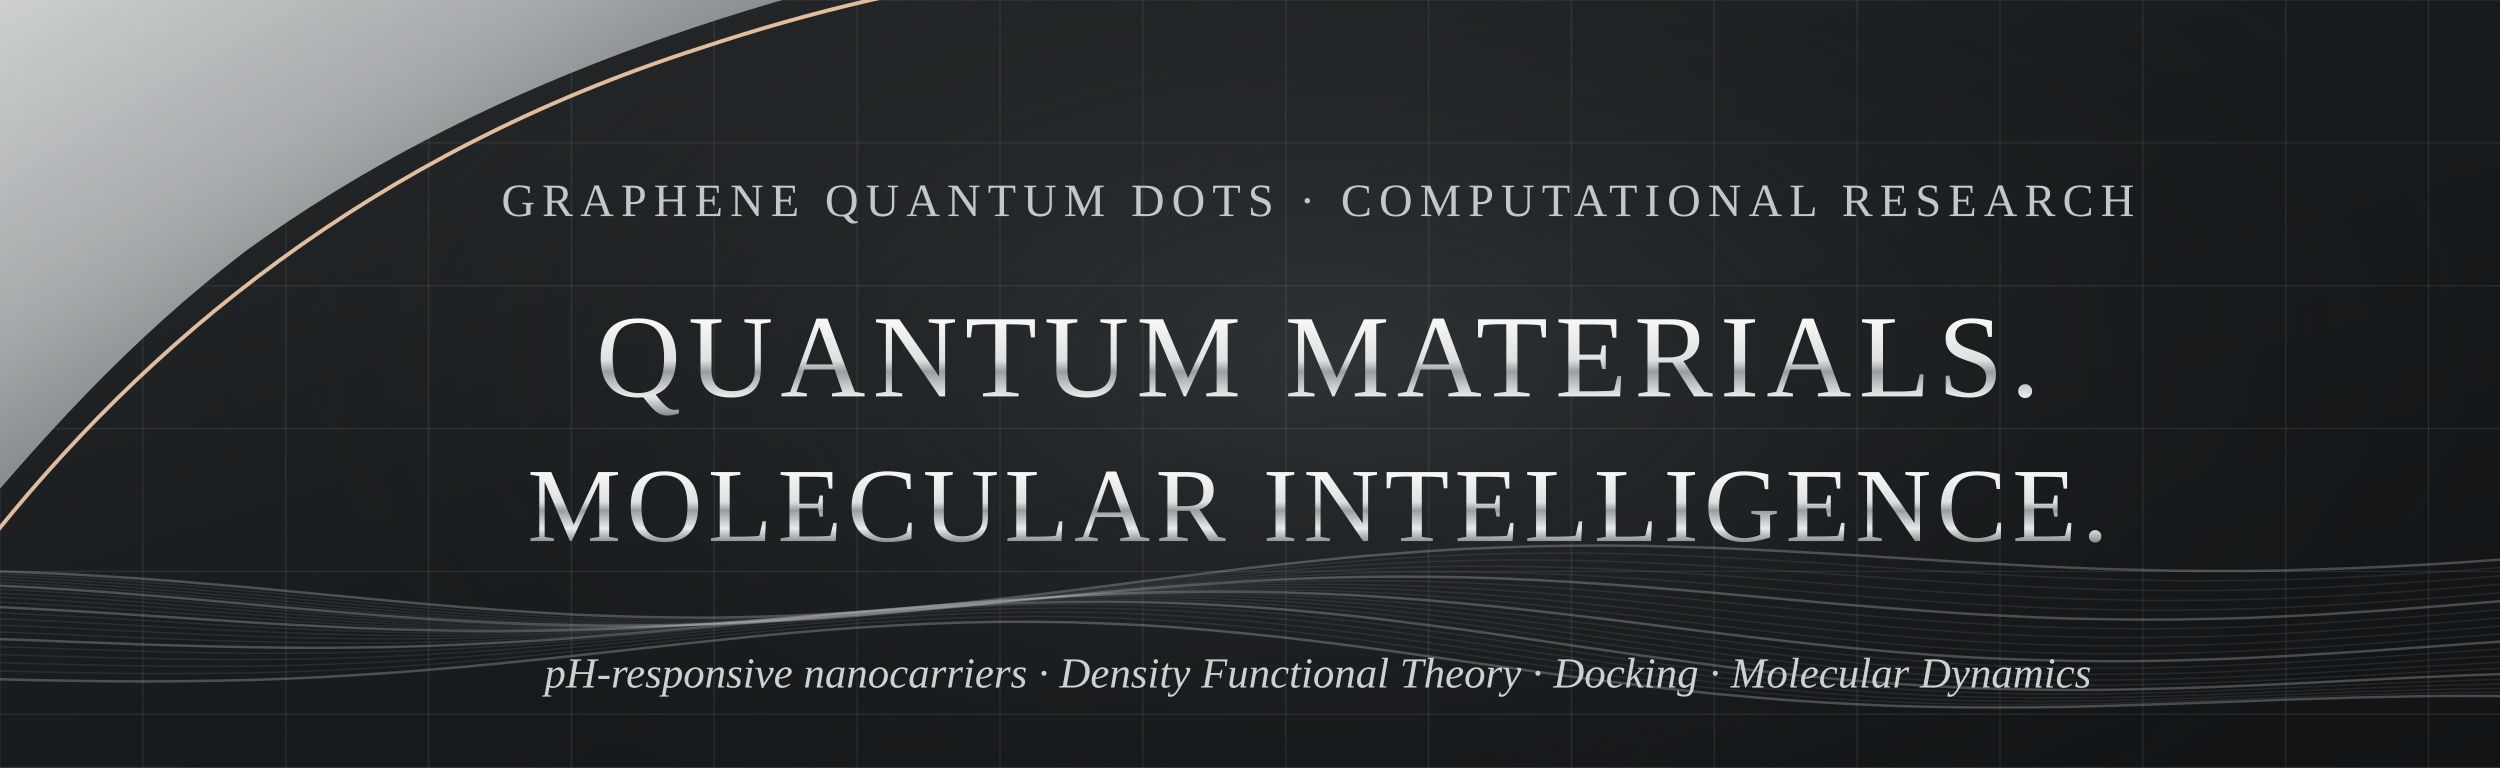
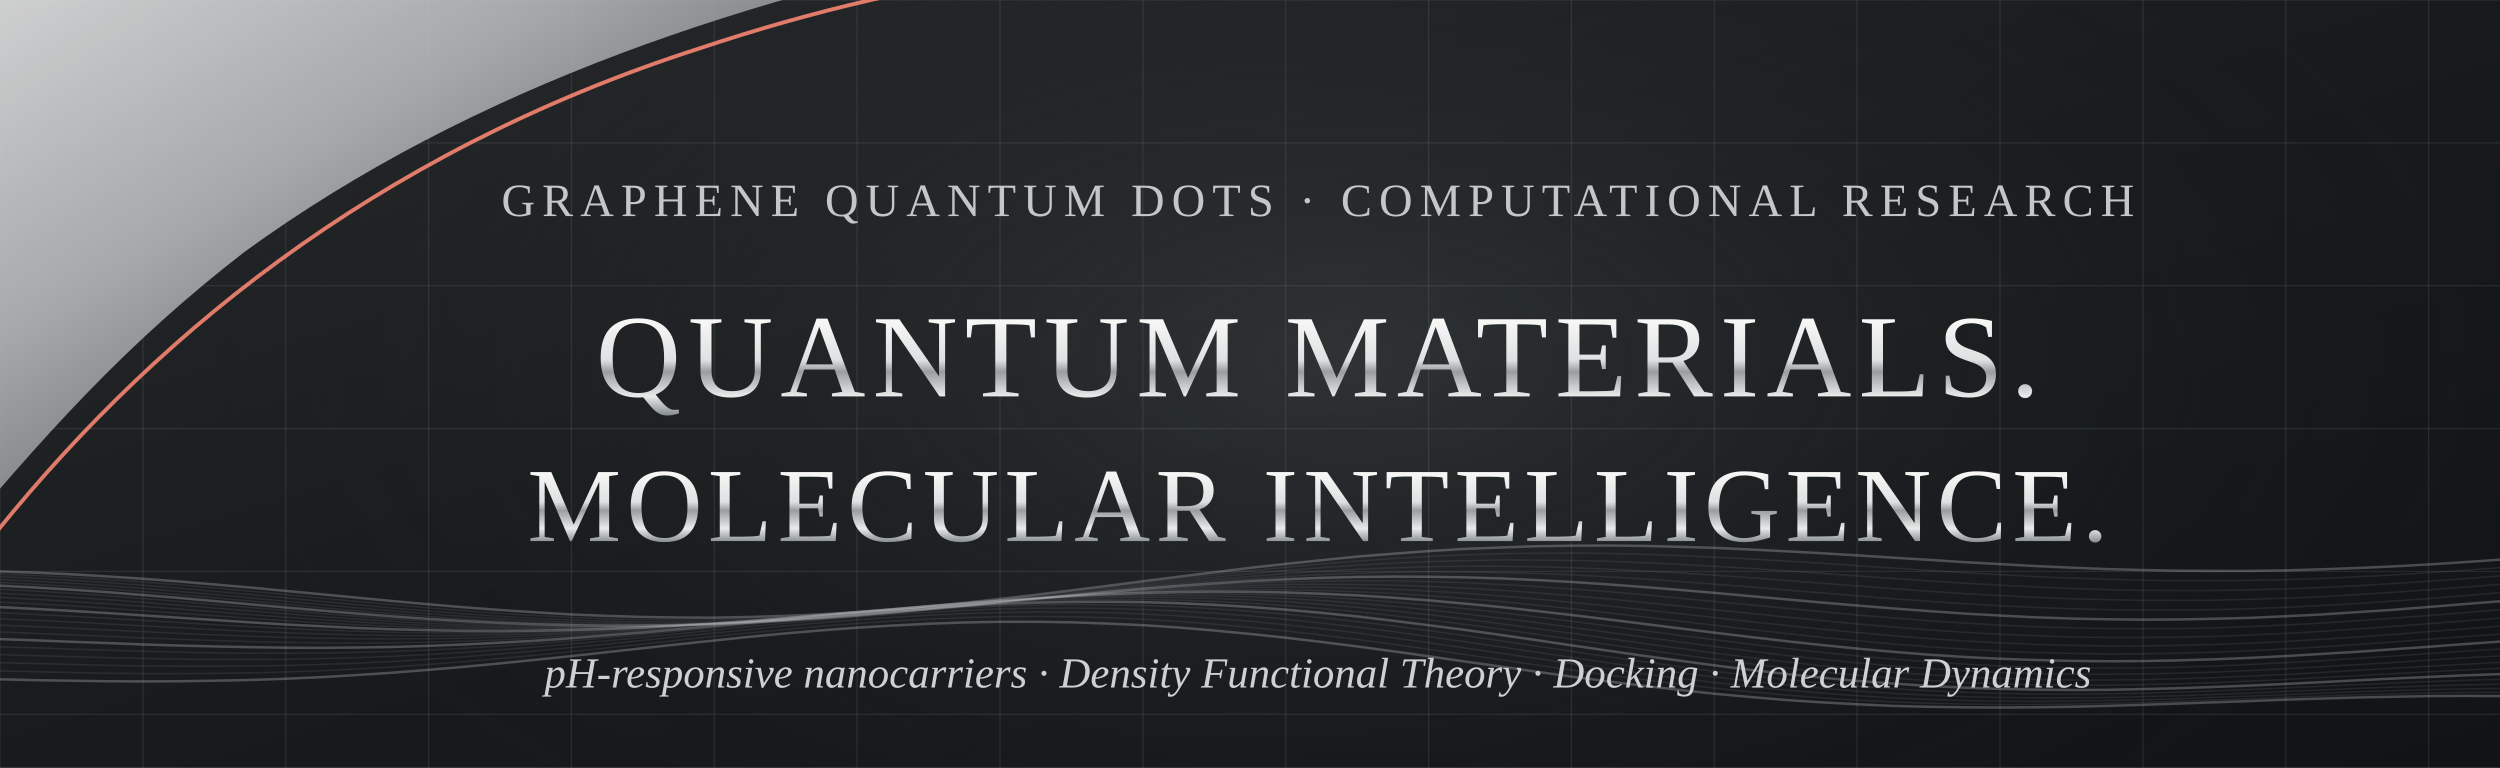
<svg xmlns="http://www.w3.org/2000/svg" width="1400" height="430" viewBox="0 0 1400 430" role="img" aria-labelledby="title desc">
  <defs>
    <linearGradient id="bg" x1="0" y1="0" x2="1" y2="1">
      <stop stop-color="#27292B" />
      <stop offset=".5" stop-color="#181B1D" />
      <stop offset="1" stop-color="#111315" />
    </linearGradient>
    <linearGradient id="silver" x1="0" y1="0" x2="0" y2="1">
      <stop stop-color="#F8F8F7" />
      <stop offset=".43" stop-color="#DFE0E1" />
      <stop offset=".55" stop-color="#999D9F" />
      <stop offset=".8" stop-color="#E9EAEA" />
      <stop offset="1" stop-color="#858B8D" />
    </linearGradient>
    <linearGradient id="corner" x1="0" y1="0" x2="1" y2=".9">
      <stop stop-color="#F3F4F3" />
      <stop offset=".36" stop-color="#B8BBBD" />
      <stop offset=".7" stop-color="#5A5E61" />
      <stop offset="1" stop-color="#A5A9AA" />
    </linearGradient>
    <linearGradient id="gold" x1="0" y1="0" x2="1" y2="0">
      <stop stop-color="#54472E" stop-opacity="0" />
-       <stop offset=".45" stop-color="#FFD6B0" />
-       <stop offset=".52" stop-color="#FFE2C8" />
+       <stop offset=".45" stop-color="#FF8975" />
+       <stop offset=".52" stop-color="#FFBCAD" />
      <stop offset="1" stop-color="#54472E" stop-opacity="0" />
    </linearGradient>
    <radialGradient id="glow">
      <stop stop-color="#55595B" stop-opacity=".38" />
      <stop offset="1" stop-color="#181B1D" stop-opacity="0" />
    </radialGradient>
    <clipPath id="frame">
      <rect width="1400" height="430" />
    </clipPath>
  </defs>
  <g clip-path="url(#frame)">
    <rect width="1400" height="430" fill="url(#bg)" />
    <ellipse cx="755" cy="200" rx="650" ry="340" fill="url(#glow)" />
    <g stroke="#969B9E" stroke-width=".7" stroke-opacity=".15">
      <path d="M0 0V430" />
      <path d="M80 0V430" />
      <path d="M160 0V430" />
      <path d="M240 0V430" />
      <path d="M320 0V430" />
      <path d="M400 0V430" />
      <path d="M480 0V430" />
      <path d="M560 0V430" />
      <path d="M640 0V430" />
      <path d="M720 0V430" />
      <path d="M800 0V430" />
      <path d="M880 0V430" />
      <path d="M960 0V430" />
      <path d="M1040 0V430" />
      <path d="M1120 0V430" />
      <path d="M1200 0V430" />
      <path d="M1280 0V430" />
      <path d="M1360 0V430" />
      <path d="M1440 0V430" />
      <path d="M0 0H1400" />
      <path d="M0 80H1400" />
      <path d="M0 160H1400" />
      <path d="M0 240H1400" />
      <path d="M0 320H1400" />
      <path d="M0 400H1400" />
    </g>
    <path d="M-50 -35H585C420 -3 265 48 137 141C71 192 25 243 -35 315Z" fill="url(#corner)" opacity=".88" />
-     <path d="M-10 308C81 192 208 86 392 27C455 6 518 -9 590 -18" stroke="#FFD6B0" stroke-width="2.2" stroke-opacity=".86" fill="none" />
+     <path d="M-10 308C81 192 208 86 392 27C455 6 518 -9 590 -18" stroke="#FF8975" stroke-width="2.2" stroke-opacity=".86" fill="none" />
    <g>
      <path d="M0.0 320.0 L20.0 320.7 L40.0 321.6 L60.0 322.8 L80.0 324.1 L100.0 325.6 L120.0 327.3 L140.0 329.0 L160.0 330.9 L180.0 332.8 L200.0 334.7 L220.0 336.6 L240.0 338.4 L260.0 340.1 L280.0 341.6 L300.0 342.9 L320.0 344.1 L340.0 344.9 L360.0 345.5 L380.0 345.8 L400.0 345.9 L420.0 345.5 L440.0 344.9 L460.0 344.0 L480.0 342.8 L500.0 341.3 L520.0 339.5 L540.0 337.6 L560.0 335.4 L580.0 333.1 L600.0 330.6 L620.0 328.1 L640.0 325.5 L660.0 323.0 L680.0 320.5 L700.0 318.0 L720.0 315.8 L740.0 313.7 L760.0 311.7 L780.0 310.1 L800.0 308.6 L820.0 307.4 L840.0 306.6 L860.0 305.9 L880.0 305.6 L900.0 305.5 L920.0 305.7 L940.0 306.2 L960.0 306.8 L980.0 307.7 L1000.0 308.7 L1020.0 309.8 L1040.0 311.0 L1060.0 312.3 L1080.0 313.5 L1100.0 314.8 L1120.0 315.9 L1140.0 317.0 L1160.0 317.9 L1180.0 318.7 L1200.0 319.2 L1220.0 319.6 L1240.0 319.7 L1260.0 319.7 L1280.0 319.4 L1300.0 318.8 L1320.0 318.1 L1340.0 317.2 L1360.0 316.1 L1380.0 314.8 L1400.0 313.4" fill="none" stroke="#C9CBCE" stroke-width="1.4" stroke-opacity=".3" />
      <path d="M0.0 321.5 L20.0 322.3 L40.0 323.3 L60.0 324.5 L80.0 325.9 L100.0 327.5 L120.0 329.2 L140.0 331.0 L160.0 332.9 L180.0 334.9 L200.0 336.8 L220.0 338.6 L240.0 340.4 L260.0 342.0 L280.0 343.5 L300.0 344.7 L320.0 345.8 L340.0 346.6 L360.0 347.0 L380.0 347.2 L400.0 347.1 L420.0 346.7 L440.0 346.0 L460.0 345.0 L480.0 343.7 L500.0 342.2 L520.0 340.4 L540.0 338.4 L560.0 336.2 L580.0 333.9 L600.0 331.6 L620.0 329.1 L640.0 326.7 L660.0 324.3 L680.0 322.0 L700.0 319.7 L720.0 317.7 L740.0 315.8 L760.0 314.2 L780.0 312.8 L800.0 311.6 L820.0 310.7 L840.0 310.1 L860.0 309.8 L880.0 309.7 L900.0 309.9 L920.0 310.4 L940.0 311.1 L960.0 312.0 L980.0 313.0 L1000.0 314.2 L1020.0 315.4 L1040.0 316.8 L1060.0 318.1 L1080.0 319.4 L1100.0 320.7 L1120.0 321.8 L1140.0 322.9 L1160.0 323.7 L1180.0 324.4 L1200.0 324.9 L1220.0 325.2 L1240.0 325.2 L1260.0 325.0 L1280.0 324.6 L1300.0 323.9 L1320.0 323.0 L1340.0 322.0 L1360.0 320.7 L1380.0 319.4 L1400.0 317.9" fill="none" stroke="#A9ADB1" stroke-width="0.85" stroke-opacity=".12" />
      <path d="M0.0 322.9 L20.0 323.8 L40.0 324.9 L60.0 326.2 L80.0 327.7 L100.0 329.3 L120.0 331.1 L140.0 332.9 L160.0 334.8 L180.0 336.8 L200.0 338.6 L220.0 340.5 L240.0 342.2 L260.0 343.7 L280.0 345.1 L300.0 346.3 L320.0 347.2 L340.0 347.9 L360.0 348.2 L380.0 348.3 L400.0 348.1 L420.0 347.6 L440.0 346.8 L460.0 345.7 L480.0 344.4 L500.0 342.8 L520.0 340.9 L540.0 339.0 L560.0 336.8 L580.0 334.6 L600.0 332.3 L620.0 330.0 L640.0 327.7 L660.0 325.4 L680.0 323.3 L700.0 321.3 L720.0 319.5 L740.0 317.9 L760.0 316.5 L780.0 315.4 L800.0 314.5 L820.0 314.0 L840.0 313.6 L860.0 313.6 L880.0 313.9 L900.0 314.3 L920.0 315.1 L940.0 316.0 L960.0 317.1 L980.0 318.3 L1000.0 319.6 L1020.0 321.0 L1040.0 322.5 L1060.0 323.9 L1080.0 325.3 L1100.0 326.6 L1120.0 327.7 L1140.0 328.7 L1160.0 329.5 L1180.0 330.2 L1200.0 330.6 L1220.0 330.7 L1240.0 330.7 L1260.0 330.3 L1280.0 329.8 L1300.0 329.0 L1320.0 328.0 L1340.0 326.8 L1360.0 325.5 L1380.0 324.1 L1400.0 322.5" fill="none" stroke="#A9ADB1" stroke-width="0.85" stroke-opacity=".12" />
      <path d="M0.0 324.5 L20.0 325.5 L40.0 326.6 L60.0 328.0 L80.0 329.5 L100.0 331.2 L120.0 332.9 L140.0 334.8 L160.0 336.7 L180.0 338.6 L200.0 340.4 L220.0 342.1 L240.0 343.8 L260.0 345.2 L280.0 346.5 L300.0 347.6 L320.0 348.4 L340.0 348.9 L360.0 349.2 L380.0 349.1 L400.0 348.8 L420.0 348.2 L440.0 347.3 L460.0 346.1 L480.0 344.7 L500.0 343.1 L520.0 341.2 L540.0 339.3 L560.0 337.2 L580.0 335.0 L600.0 332.8 L620.0 330.6 L640.0 328.5 L660.0 326.5 L680.0 324.5 L700.0 322.8 L720.0 321.2 L740.0 319.9 L760.0 318.8 L780.0 318.0 L800.0 317.4 L820.0 317.1 L840.0 317.1 L860.0 317.4 L880.0 317.9 L900.0 318.7 L920.0 319.7 L940.0 320.8 L960.0 322.1 L980.0 323.5 L1000.0 325.0 L1020.0 326.6 L1040.0 328.1 L1060.0 329.6 L1080.0 331.1 L1100.0 332.4 L1120.0 333.5 L1140.0 334.5 L1160.0 335.3 L1180.0 335.8 L1200.0 336.2 L1220.0 336.2 L1240.0 336.1 L1260.0 335.6 L1280.0 335.0 L1300.0 334.1 L1320.0 333.0 L1340.0 331.7 L1360.0 330.3 L1380.0 328.8 L1400.0 327.2" fill="none" stroke="#A9ADB1" stroke-width="0.85" stroke-opacity=".12" />
      <path d="M0.0 326.2 L20.0 327.2 L40.0 328.4 L60.0 329.8 L80.0 331.3 L100.0 333.0 L120.0 334.7 L140.0 336.6 L160.0 338.4 L180.0 340.3 L200.0 342.0 L220.0 343.7 L240.0 345.2 L260.0 346.6 L280.0 347.7 L300.0 348.7 L320.0 349.3 L340.0 349.7 L360.0 349.9 L380.0 349.7 L400.0 349.2 L420.0 348.5 L440.0 347.5 L460.0 346.3 L480.0 344.8 L500.0 343.1 L520.0 341.3 L540.0 339.4 L560.0 337.3 L580.0 335.3 L600.0 333.2 L620.0 331.1 L640.0 329.2 L660.0 327.3 L680.0 325.6 L700.0 324.1 L720.0 322.8 L740.0 321.8 L760.0 321.0 L780.0 320.5 L800.0 320.2 L820.0 320.3 L840.0 320.6 L860.0 321.1 L880.0 321.9 L900.0 323.0 L920.0 324.2 L940.0 325.6 L960.0 327.1 L980.0 328.7 L1000.0 330.4 L1020.0 332.0 L1040.0 333.7 L1060.0 335.3 L1080.0 336.7 L1100.0 338.1 L1120.0 339.2 L1140.0 340.2 L1160.0 340.9 L1180.0 341.4 L1200.0 341.6 L1220.0 341.6 L1240.0 341.4 L1260.0 340.9 L1280.0 340.1 L1300.0 339.1 L1320.0 338.0 L1340.0 336.6 L1360.0 335.2 L1380.0 333.6 L1400.0 331.9" fill="none" stroke="#A9ADB1" stroke-width="0.85" stroke-opacity=".12" />
      <path d="M0.0 328.0 L20.0 329.0 L40.0 330.2 L60.0 331.6 L80.0 333.2 L100.0 334.8 L120.0 336.6 L140.0 338.4 L160.0 340.2 L180.0 341.9 L200.0 343.6 L220.0 345.2 L240.0 346.6 L260.0 347.8 L280.0 348.8 L300.0 349.6 L320.0 350.1 L340.0 350.4 L360.0 350.3 L380.0 350.0 L400.0 349.5 L420.0 348.6 L440.0 347.5 L460.0 346.2 L480.0 344.7 L500.0 343.0 L520.0 341.2 L540.0 339.3 L560.0 337.3 L580.0 335.4 L600.0 333.4 L620.0 331.5 L640.0 329.7 L660.0 328.1 L680.0 326.7 L700.0 325.4 L720.0 324.4 L740.0 323.6 L760.0 323.1 L780.0 322.9 L800.0 323.0 L820.0 323.3 L840.0 323.9 L860.0 324.8 L880.0 325.9 L900.0 327.2 L920.0 328.7 L940.0 330.3 L960.0 332.0 L980.0 333.8 L1000.0 335.6 L1020.0 337.4 L1040.0 339.1 L1060.0 340.7 L1080.0 342.2 L1100.0 343.6 L1120.0 344.7 L1140.0 345.7 L1160.0 346.4 L1180.0 346.8 L1200.0 347.0 L1220.0 346.9 L1240.0 346.5 L1260.0 346.0 L1280.0 345.1 L1300.0 344.1 L1320.0 342.8 L1340.0 341.5 L1360.0 339.9 L1380.0 338.3 L1400.0 336.7" fill="none" stroke="#C9CBCE" stroke-width="1.4" stroke-opacity=".3" />
      <path d="M0.0 330.0 L20.0 331.0 L40.0 332.2 L60.0 333.6 L80.0 335.2 L100.0 336.8 L120.0 338.5 L140.0 340.2 L160.0 341.9 L180.0 343.6 L200.0 345.1 L220.0 346.6 L240.0 347.8 L260.0 348.9 L280.0 349.8 L300.0 350.4 L320.0 350.8 L340.0 350.8 L360.0 350.7 L380.0 350.2 L400.0 349.5 L420.0 348.6 L440.0 347.4 L460.0 346.0 L480.0 344.4 L500.0 342.7 L520.0 341.0 L540.0 339.1 L560.0 337.2 L580.0 335.3 L600.0 333.5 L620.0 331.8 L640.0 330.2 L660.0 328.8 L680.0 327.6 L700.0 326.6 L720.0 325.9 L740.0 325.4 L760.0 325.2 L780.0 325.3 L800.0 325.7 L820.0 326.3 L840.0 327.3 L860.0 328.4 L880.0 329.8 L900.0 331.3 L920.0 333.0 L940.0 334.9 L960.0 336.8 L980.0 338.7 L1000.0 340.6 L1020.0 342.5 L1040.0 344.4 L1060.0 346.0 L1080.0 347.6 L1100.0 348.9 L1120.0 350.1 L1140.0 351.0 L1160.0 351.6 L1180.0 352.0 L1200.0 352.1 L1220.0 352.0 L1240.0 351.6 L1260.0 350.9 L1280.0 350.0 L1300.0 348.9 L1320.0 347.6 L1340.0 346.2 L1360.0 344.7 L1380.0 343.1 L1400.0 341.4" fill="none" stroke="#A9ADB1" stroke-width="0.85" stroke-opacity=".12" />
      <path d="M0.0 332.2 L20.0 333.2 L40.0 334.4 L60.0 335.8 L80.0 337.3 L100.0 338.9 L120.0 340.5 L140.0 342.1 L160.0 343.7 L180.0 345.3 L200.0 346.7 L220.0 348.0 L240.0 349.1 L260.0 350.0 L280.0 350.7 L300.0 351.1 L320.0 351.3 L340.0 351.2 L360.0 350.9 L380.0 350.3 L400.0 349.5 L420.0 348.4 L440.0 347.1 L460.0 345.7 L480.0 344.1 L500.0 342.4 L520.0 340.6 L540.0 338.8 L560.0 337.0 L580.0 335.2 L600.0 333.6 L620.0 332.0 L640.0 330.6 L660.0 329.5 L680.0 328.5 L700.0 327.8 L720.0 327.3 L740.0 327.2 L760.0 327.3 L780.0 327.7 L800.0 328.4 L820.0 329.3 L840.0 330.5 L860.0 331.9 L880.0 333.6 L900.0 335.3 L920.0 337.3 L940.0 339.3 L960.0 341.4 L980.0 343.5 L1000.0 345.5 L1020.0 347.5 L1040.0 349.4 L1060.0 351.1 L1080.0 352.7 L1100.0 354.1 L1120.0 355.2 L1140.0 356.0 L1160.0 356.7 L1180.0 357.0 L1200.0 357.0 L1220.0 356.8 L1240.0 356.4 L1260.0 355.6 L1280.0 354.7 L1300.0 353.6 L1320.0 352.2 L1340.0 350.8 L1360.0 349.3 L1380.0 347.7 L1400.0 346.1" fill="none" stroke="#A9ADB1" stroke-width="0.85" stroke-opacity=".12" />
      <path d="M0.0 334.5 L20.0 335.6 L40.0 336.8 L60.0 338.1 L80.0 339.5 L100.0 341.0 L120.0 342.6 L140.0 344.1 L160.0 345.6 L180.0 347.0 L200.0 348.3 L220.0 349.4 L240.0 350.3 L260.0 351.0 L280.0 351.5 L300.0 351.8 L320.0 351.8 L340.0 351.5 L360.0 351.0 L380.0 350.3 L400.0 349.3 L420.0 348.2 L440.0 346.8 L460.0 345.3 L480.0 343.7 L500.0 342.0 L520.0 340.2 L540.0 338.4 L560.0 336.7 L580.0 335.1 L600.0 333.6 L620.0 332.2 L640.0 331.1 L660.0 330.1 L680.0 329.4 L700.0 328.9 L720.0 328.8 L740.0 328.9 L760.0 329.3 L780.0 330.0 L800.0 331.0 L820.0 332.2 L840.0 333.7 L860.0 335.4 L880.0 337.3 L900.0 339.3 L920.0 341.4 L940.0 343.6 L960.0 345.8 L980.0 348.1 L1000.0 350.2 L1020.0 352.3 L1040.0 354.2 L1060.0 356.0 L1080.0 357.6 L1100.0 358.9 L1120.0 360.0 L1140.0 360.9 L1160.0 361.4 L1180.0 361.7 L1200.0 361.7 L1220.0 361.4 L1240.0 360.9 L1260.0 360.2 L1280.0 359.2 L1300.0 358.0 L1320.0 356.7 L1340.0 355.3 L1360.0 353.7 L1380.0 352.2 L1400.0 350.6" fill="none" stroke="#A9ADB1" stroke-width="0.85" stroke-opacity=".12" />
      <path d="M0.0 337.2 L20.0 338.2 L40.0 339.3 L60.0 340.6 L80.0 342.0 L100.0 343.4 L120.0 344.8 L140.0 346.2 L160.0 347.6 L180.0 348.8 L200.0 349.9 L220.0 350.8 L240.0 351.6 L260.0 352.1 L280.0 352.4 L300.0 352.5 L320.0 352.3 L340.0 351.9 L360.0 351.2 L380.0 350.3 L400.0 349.2 L420.0 347.9 L440.0 346.5 L460.0 344.9 L480.0 343.2 L500.0 341.5 L520.0 339.8 L540.0 338.1 L560.0 336.5 L580.0 335.0 L600.0 333.6 L620.0 332.5 L640.0 331.5 L660.0 330.8 L680.0 330.3 L700.0 330.1 L720.0 330.3 L740.0 330.7 L760.0 331.4 L780.0 332.3 L800.0 333.6 L820.0 335.1 L840.0 336.8 L860.0 338.8 L880.0 340.9 L900.0 343.1 L920.0 345.4 L940.0 347.8 L960.0 350.1 L980.0 352.5 L1000.0 354.7 L1020.0 356.9 L1040.0 358.8 L1060.0 360.6 L1080.0 362.2 L1100.0 363.5 L1120.0 364.6 L1140.0 365.4 L1160.0 365.9 L1180.0 366.2 L1200.0 366.1 L1220.0 365.8 L1240.0 365.2 L1260.0 364.4 L1280.0 363.4 L1300.0 362.3 L1320.0 360.9 L1340.0 359.5 L1360.0 358.0 L1380.0 356.5 L1400.0 355.1" fill="none" stroke="#A9ADB1" stroke-width="0.85" stroke-opacity=".12" />
      <path d="M0.0 340.0 L20.0 341.0 L40.0 342.1 L60.0 343.3 L80.0 344.6 L100.0 345.9 L120.0 347.2 L140.0 348.5 L160.0 349.7 L180.0 350.7 L200.0 351.7 L220.0 352.4 L240.0 352.9 L260.0 353.3 L280.0 353.4 L300.0 353.2 L320.0 352.8 L340.0 352.2 L360.0 351.4 L380.0 350.3 L400.0 349.1 L420.0 347.7 L440.0 346.2 L460.0 344.5 L480.0 342.8 L500.0 341.2 L520.0 339.5 L540.0 337.9 L560.0 336.3 L580.0 335.0 L600.0 333.8 L620.0 332.8 L640.0 332.0 L660.0 331.5 L680.0 331.3 L700.0 331.4 L720.0 331.8 L740.0 332.5 L760.0 333.4 L780.0 334.7 L800.0 336.2 L820.0 338.0 L840.0 339.9 L860.0 342.1 L880.0 344.4 L900.0 346.8 L920.0 349.3 L940.0 351.8 L960.0 354.3 L980.0 356.7 L1000.0 359.0 L1020.0 361.2 L1040.0 363.2 L1060.0 365.0 L1080.0 366.6 L1100.0 367.9 L1120.0 368.9 L1140.0 369.6 L1160.0 370.1 L1180.0 370.3 L1200.0 370.2 L1220.0 369.8 L1240.0 369.2 L1260.0 368.4 L1280.0 367.4 L1300.0 366.2 L1320.0 365.0 L1340.0 363.6 L1360.0 362.2 L1380.0 360.7 L1400.0 359.3" fill="none" stroke="#C9CBCE" stroke-width="1.4" stroke-opacity=".3" />
      <path d="M0.0 343.1 L20.0 344.1 L40.0 345.1 L60.0 346.2 L80.0 347.4 L100.0 348.6 L120.0 349.8 L140.0 350.9 L160.0 351.9 L180.0 352.8 L200.0 353.5 L220.0 354.1 L240.0 354.4 L260.0 354.5 L280.0 354.4 L300.0 354.0 L320.0 353.4 L340.0 352.6 L360.0 351.6 L380.0 350.4 L400.0 349.0 L420.0 347.5 L440.0 345.9 L460.0 344.3 L480.0 342.6 L500.0 340.9 L520.0 339.2 L540.0 337.7 L560.0 336.3 L580.0 335.1 L600.0 334.0 L620.0 333.2 L640.0 332.7 L660.0 332.4 L680.0 332.4 L700.0 332.8 L720.0 333.4 L740.0 334.3 L760.0 335.6 L780.0 337.1 L800.0 338.8 L820.0 340.8 L840.0 343.0 L860.0 345.4 L880.0 347.9 L900.0 350.4 L920.0 353.1 L940.0 355.7 L960.0 358.2 L980.0 360.7 L1000.0 363.1 L1020.0 365.3 L1040.0 367.3 L1060.0 369.1 L1080.0 370.6 L1100.0 371.9 L1120.0 372.9 L1140.0 373.6 L1160.0 374.0 L1180.0 374.1 L1200.0 374.0 L1220.0 373.6 L1240.0 373.0 L1260.0 372.1 L1280.0 371.1 L1300.0 370.0 L1320.0 368.7 L1340.0 367.4 L1360.0 366.0 L1380.0 364.7 L1400.0 363.4" fill="none" stroke="#A9ADB1" stroke-width="0.85" stroke-opacity=".12" />
      <path d="M0.0 346.5 L20.0 347.4 L40.0 348.3 L60.0 349.4 L80.0 350.5 L100.0 351.5 L120.0 352.6 L140.0 353.5 L160.0 354.3 L180.0 355.0 L200.0 355.5 L220.0 355.9 L240.0 356.0 L260.0 355.9 L280.0 355.5 L300.0 355.0 L320.0 354.2 L340.0 353.2 L360.0 352.0 L380.0 350.6 L400.0 349.1 L420.0 347.5 L440.0 345.9 L460.0 344.1 L480.0 342.4 L500.0 340.8 L520.0 339.2 L540.0 337.7 L560.0 336.4 L580.0 335.3 L600.0 334.4 L620.0 333.8 L640.0 333.5 L660.0 333.4 L680.0 333.7 L700.0 334.2 L720.0 335.1 L740.0 336.3 L760.0 337.8 L780.0 339.5 L800.0 341.5 L820.0 343.7 L840.0 346.1 L860.0 348.6 L880.0 351.3 L900.0 354.0 L920.0 356.7 L940.0 359.4 L960.0 362.0 L980.0 364.6 L1000.0 367.0 L1020.0 369.2 L1040.0 371.2 L1060.0 372.9 L1080.0 374.4 L1100.0 375.6 L1120.0 376.6 L1140.0 377.2 L1160.0 377.6 L1180.0 377.6 L1200.0 377.4 L1220.0 377.0 L1240.0 376.4 L1260.0 375.5 L1280.0 374.5 L1300.0 373.4 L1320.0 372.2 L1340.0 371.0 L1360.0 369.7 L1380.0 368.4 L1400.0 367.3" fill="none" stroke="#A9ADB1" stroke-width="0.85" stroke-opacity=".12" />
      <path d="M0.0 350.1 L20.0 350.9 L40.0 351.8 L60.0 352.8 L80.0 353.7 L100.0 354.7 L120.0 355.5 L140.0 356.3 L160.0 356.9 L180.0 357.4 L200.0 357.7 L220.0 357.8 L240.0 357.7 L260.0 357.4 L280.0 356.8 L300.0 356.0 L320.0 355.0 L340.0 353.9 L360.0 352.5 L380.0 351.0 L400.0 349.4 L420.0 347.7 L440.0 346.0 L460.0 344.2 L480.0 342.5 L500.0 340.8 L520.0 339.3 L540.0 337.9 L560.0 336.7 L580.0 335.8 L600.0 335.1 L620.0 334.6 L640.0 334.5 L660.0 334.6 L680.0 335.1 L700.0 335.9 L720.0 337.0 L740.0 338.4 L760.0 340.1 L780.0 342.1 L800.0 344.2 L820.0 346.6 L840.0 349.2 L860.0 351.9 L880.0 354.6 L900.0 357.5 L920.0 360.3 L940.0 363.0 L960.0 365.7 L980.0 368.2 L1000.0 370.6 L1020.0 372.8 L1040.0 374.8 L1060.0 376.5 L1080.0 377.9 L1100.0 379.1 L1120.0 379.9 L1140.0 380.5 L1160.0 380.8 L1180.0 380.8 L1200.0 380.6 L1220.0 380.1 L1240.0 379.5 L1260.0 378.6 L1280.0 377.7 L1300.0 376.6 L1320.0 375.4 L1340.0 374.2 L1360.0 373.1 L1380.0 372.0 L1400.0 370.9" fill="none" stroke="#A9ADB1" stroke-width="0.85" stroke-opacity=".12" />
      <path d="M0.0 353.9 L20.0 354.7 L40.0 355.5 L60.0 356.4 L80.0 357.2 L100.0 358.0 L120.0 358.7 L140.0 359.3 L160.0 359.7 L180.0 360.0 L200.0 360.1 L220.0 360.0 L240.0 359.6 L260.0 359.1 L280.0 358.3 L300.0 357.3 L320.0 356.1 L340.0 354.8 L360.0 353.2 L380.0 351.6 L400.0 349.9 L420.0 348.1 L440.0 346.3 L460.0 344.5 L480.0 342.8 L500.0 341.2 L520.0 339.7 L540.0 338.4 L560.0 337.3 L580.0 336.5 L600.0 335.9 L620.0 335.7 L640.0 335.7 L660.0 336.1 L680.0 336.8 L700.0 337.8 L720.0 339.1 L740.0 340.7 L760.0 342.6 L780.0 344.7 L800.0 347.1 L820.0 349.6 L840.0 352.3 L860.0 355.1 L880.0 358.0 L900.0 360.9 L920.0 363.7 L940.0 366.5 L960.0 369.2 L980.0 371.7 L1000.0 374.1 L1020.0 376.2 L1040.0 378.1 L1060.0 379.8 L1080.0 381.1 L1100.0 382.2 L1120.0 383.0 L1140.0 383.5 L1160.0 383.7 L1180.0 383.7 L1200.0 383.4 L1220.0 382.9 L1240.0 382.3 L1260.0 381.4 L1280.0 380.5 L1300.0 379.4 L1320.0 378.4 L1340.0 377.3 L1360.0 376.2 L1380.0 375.2 L1400.0 374.3" fill="none" stroke="#A9ADB1" stroke-width="0.85" stroke-opacity=".12" />
      <path d="M0.0 357.9 L20.0 358.6 L40.0 359.4 L60.0 360.1 L80.0 360.9 L100.0 361.5 L120.0 362.0 L140.0 362.4 L160.0 362.7 L180.0 362.8 L200.0 362.6 L220.0 362.3 L240.0 361.7 L260.0 360.9 L280.0 359.9 L300.0 358.8 L320.0 357.4 L340.0 355.8 L360.0 354.2 L380.0 352.4 L400.0 350.6 L420.0 348.7 L440.0 346.9 L460.0 345.1 L480.0 343.4 L500.0 341.8 L520.0 340.4 L540.0 339.2 L560.0 338.2 L580.0 337.5 L600.0 337.1 L620.0 337.0 L640.0 337.2 L660.0 337.8 L680.0 338.7 L700.0 339.9 L720.0 341.4 L740.0 343.2 L760.0 345.2 L780.0 347.6 L800.0 350.1 L820.0 352.7 L840.0 355.5 L860.0 358.4 L880.0 361.4 L900.0 364.3 L920.0 367.2 L940.0 369.9 L960.0 372.6 L980.0 375.1 L1000.0 377.4 L1020.0 379.5 L1040.0 381.3 L1060.0 382.8 L1080.0 384.1 L1100.0 385.1 L1120.0 385.8 L1140.0 386.2 L1160.0 386.4 L1180.0 386.3 L1200.0 385.9 L1220.0 385.4 L1240.0 384.7 L1260.0 383.9 L1280.0 383.0 L1300.0 382.0 L1320.0 381.0 L1340.0 380.0 L1360.0 379.1 L1380.0 378.2 L1400.0 377.5" fill="none" stroke="#C9CBCE" stroke-width="1.4" stroke-opacity=".3" />
      <path d="M0.0 362.2 L20.0 362.8 L40.0 363.5 L60.0 364.1 L80.0 364.7 L100.0 365.2 L120.0 365.6 L140.0 365.8 L160.0 365.8 L180.0 365.7 L200.0 365.3 L220.0 364.8 L240.0 364.0 L260.0 363.0 L280.0 361.8 L300.0 360.4 L320.0 358.9 L340.0 357.2 L360.0 355.4 L380.0 353.5 L400.0 351.6 L420.0 349.7 L440.0 347.8 L460.0 346.0 L480.0 344.3 L500.0 342.7 L520.0 341.4 L540.0 340.3 L560.0 339.4 L580.0 338.9 L600.0 338.6 L620.0 338.7 L640.0 339.1 L660.0 339.8 L680.0 340.9 L700.0 342.3 L720.0 343.9 L740.0 345.9 L760.0 348.1 L780.0 350.5 L800.0 353.2 L820.0 355.9 L840.0 358.8 L860.0 361.8 L880.0 364.7 L900.0 367.7 L920.0 370.5 L940.0 373.3 L960.0 375.9 L980.0 378.3 L1000.0 380.5 L1020.0 382.5 L1040.0 384.2 L1060.0 385.7 L1080.0 386.8 L1100.0 387.7 L1120.0 388.3 L1140.0 388.6 L1160.0 388.7 L1180.0 388.5 L1200.0 388.2 L1220.0 387.6 L1240.0 386.9 L1260.0 386.1 L1280.0 385.2 L1300.0 384.3 L1320.0 383.4 L1340.0 382.5 L1360.0 381.7 L1380.0 381.0 L1400.0 380.4" fill="none" stroke="#A9ADB1" stroke-width="0.85" stroke-opacity=".12" />
      <path d="M0.0 366.6 L20.0 367.2 L40.0 367.7 L60.0 368.3 L80.0 368.7 L100.0 369.1 L120.0 369.3 L140.0 369.3 L160.0 369.2 L180.0 368.8 L200.0 368.3 L220.0 367.5 L240.0 366.5 L260.0 365.3 L280.0 363.9 L300.0 362.3 L320.0 360.6 L340.0 358.8 L360.0 356.9 L380.0 354.9 L400.0 352.9 L420.0 350.9 L440.0 349.0 L460.0 347.2 L480.0 345.5 L500.0 344.0 L520.0 342.8 L540.0 341.8 L560.0 341.0 L580.0 340.6 L600.0 340.5 L620.0 340.7 L640.0 341.3 L660.0 342.2 L680.0 343.4 L700.0 344.9 L720.0 346.8 L740.0 348.9 L760.0 351.2 L780.0 353.7 L800.0 356.5 L820.0 359.3 L840.0 362.2 L860.0 365.2 L880.0 368.1 L900.0 371.1 L920.0 373.9 L940.0 376.6 L960.0 379.1 L980.0 381.4 L1000.0 383.5 L1020.0 385.4 L1040.0 387.0 L1060.0 388.3 L1080.0 389.3 L1100.0 390.1 L1120.0 390.6 L1140.0 390.8 L1160.0 390.8 L1180.0 390.6 L1200.0 390.1 L1220.0 389.6 L1240.0 388.9 L1260.0 388.1 L1280.0 387.2 L1300.0 386.4 L1320.0 385.5 L1340.0 384.8 L1360.0 384.1 L1380.0 383.5 L1400.0 383.1" fill="none" stroke="#A9ADB1" stroke-width="0.85" stroke-opacity=".12" />
      <path d="M0.0 371.1 L20.0 371.6 L40.0 372.1 L60.0 372.6 L80.0 372.9 L100.0 373.1 L120.0 373.1 L140.0 373.0 L160.0 372.7 L180.0 372.1 L200.0 371.4 L220.0 370.4 L240.0 369.2 L260.0 367.8 L280.0 366.2 L300.0 364.5 L320.0 362.6 L340.0 360.7 L360.0 358.6 L380.0 356.5 L400.0 354.5 L420.0 352.5 L440.0 350.5 L460.0 348.7 L480.0 347.1 L500.0 345.7 L520.0 344.5 L540.0 343.6 L560.0 343.0 L580.0 342.7 L600.0 342.8 L620.0 343.1 L640.0 343.8 L660.0 344.9 L680.0 346.3 L700.0 347.9 L720.0 349.9 L740.0 352.1 L760.0 354.5 L780.0 357.2 L800.0 359.9 L820.0 362.8 L840.0 365.7 L860.0 368.7 L880.0 371.6 L900.0 374.5 L920.0 377.2 L940.0 379.8 L960.0 382.2 L980.0 384.5 L1000.0 386.4 L1020.0 388.1 L1040.0 389.6 L1060.0 390.8 L1080.0 391.7 L1100.0 392.3 L1120.0 392.6 L1140.0 392.8 L1160.0 392.6 L1180.0 392.3 L1200.0 391.9 L1220.0 391.3 L1240.0 390.5 L1260.0 389.8 L1280.0 389.0 L1300.0 388.2 L1320.0 387.4 L1340.0 386.8 L1360.0 386.2 L1380.0 385.8 L1400.0 385.5" fill="none" stroke="#A9ADB1" stroke-width="0.85" stroke-opacity=".12" />
      <path d="M0.0 375.7 L20.0 376.2 L40.0 376.6 L60.0 377.0 L80.0 377.2 L100.0 377.2 L120.0 377.1 L140.0 376.8 L160.0 376.3 L180.0 375.6 L200.0 374.6 L220.0 373.5 L240.0 372.1 L260.0 370.5 L280.0 368.8 L300.0 366.9 L320.0 364.9 L340.0 362.8 L360.0 360.7 L380.0 358.5 L400.0 356.4 L420.0 354.4 L440.0 352.5 L460.0 350.7 L480.0 349.1 L500.0 347.8 L520.0 346.7 L540.0 345.9 L560.0 345.4 L580.0 345.2 L600.0 345.4 L620.0 345.9 L640.0 346.8 L660.0 348.0 L680.0 349.5 L700.0 351.3 L720.0 353.3 L740.0 355.6 L760.0 358.1 L780.0 360.8 L800.0 363.6 L820.0 366.5 L840.0 369.4 L860.0 372.3 L880.0 375.2 L900.0 378.0 L920.0 380.6 L940.0 383.1 L960.0 385.4 L980.0 387.4 L1000.0 389.2 L1020.0 390.8 L1040.0 392.1 L1060.0 393.1 L1080.0 393.8 L1100.0 394.3 L1120.0 394.5 L1140.0 394.5 L1160.0 394.3 L1180.0 393.9 L1200.0 393.4 L1220.0 392.7 L1240.0 392.0 L1260.0 391.3 L1280.0 390.5 L1300.0 389.8 L1320.0 389.1 L1340.0 388.6 L1360.0 388.1 L1380.0 387.8 L1400.0 387.7" fill="none" stroke="#A9ADB1" stroke-width="0.85" stroke-opacity=".12" />
      <path d="M0.0 380.4 L20.0 380.9 L40.0 381.2 L60.0 381.5 L80.0 381.6 L100.0 381.5 L120.0 381.2 L140.0 380.8 L160.0 380.1 L180.0 379.2 L200.0 378.0 L220.0 376.7 L240.0 375.1 L260.0 373.4 L280.0 371.5 L300.0 369.5 L320.0 367.4 L340.0 365.2 L360.0 363.0 L380.0 360.8 L400.0 358.7 L420.0 356.6 L440.0 354.7 L460.0 353.0 L480.0 351.5 L500.0 350.3 L520.0 349.3 L540.0 348.6 L560.0 348.2 L580.0 348.2 L600.0 348.5 L620.0 349.2 L640.0 350.1 L660.0 351.4 L680.0 353.1 L700.0 355.0 L720.0 357.1 L740.0 359.5 L760.0 362.0 L780.0 364.7 L800.0 367.5 L820.0 370.4 L840.0 373.2 L860.0 376.1 L880.0 378.9 L900.0 381.5 L920.0 384.0 L940.0 386.3 L960.0 388.5 L980.0 390.3 L1000.0 392.0 L1020.0 393.3 L1040.0 394.4 L1060.0 395.3 L1080.0 395.8 L1100.0 396.1 L1120.0 396.2 L1140.0 396.1 L1160.0 395.8 L1180.0 395.3 L1200.0 394.7 L1220.0 394.0 L1240.0 393.3 L1260.0 392.6 L1280.0 391.8 L1300.0 391.2 L1320.0 390.6 L1340.0 390.2 L1360.0 389.8 L1380.0 389.7 L1400.0 389.8" fill="none" stroke="#C9CBCE" stroke-width="1.4" stroke-opacity=".3" />
    </g>
    <g text-anchor="middle" font-family="Georgia,'Times New Roman',serif">
      <text x="738" y="121" fill="#C4C7CA" font-size="26" letter-spacing="4">GRAPHENE QUANTUM DOTS · COMPUTATIONAL RESEARCH</text>
      <text x="738" y="222" fill="url(#silver)" font-size="66" letter-spacing="4">QUANTUM MATERIALS.</text>
      <text x="738" y="303" fill="url(#silver)" font-size="59" letter-spacing="3">MOLECULAR INTELLIGENCE.</text>
      <text x="738" y="385" fill="#CED1D2" font-size="24" font-style="italic">pH-responsive nanocarriers · Density Functional Theory · Docking · Molecular Dynamics</text>
    </g>
    <path d="M322 324H1152" stroke="url(#gold)" stroke-width="2.6" />
  </g>
</svg>
